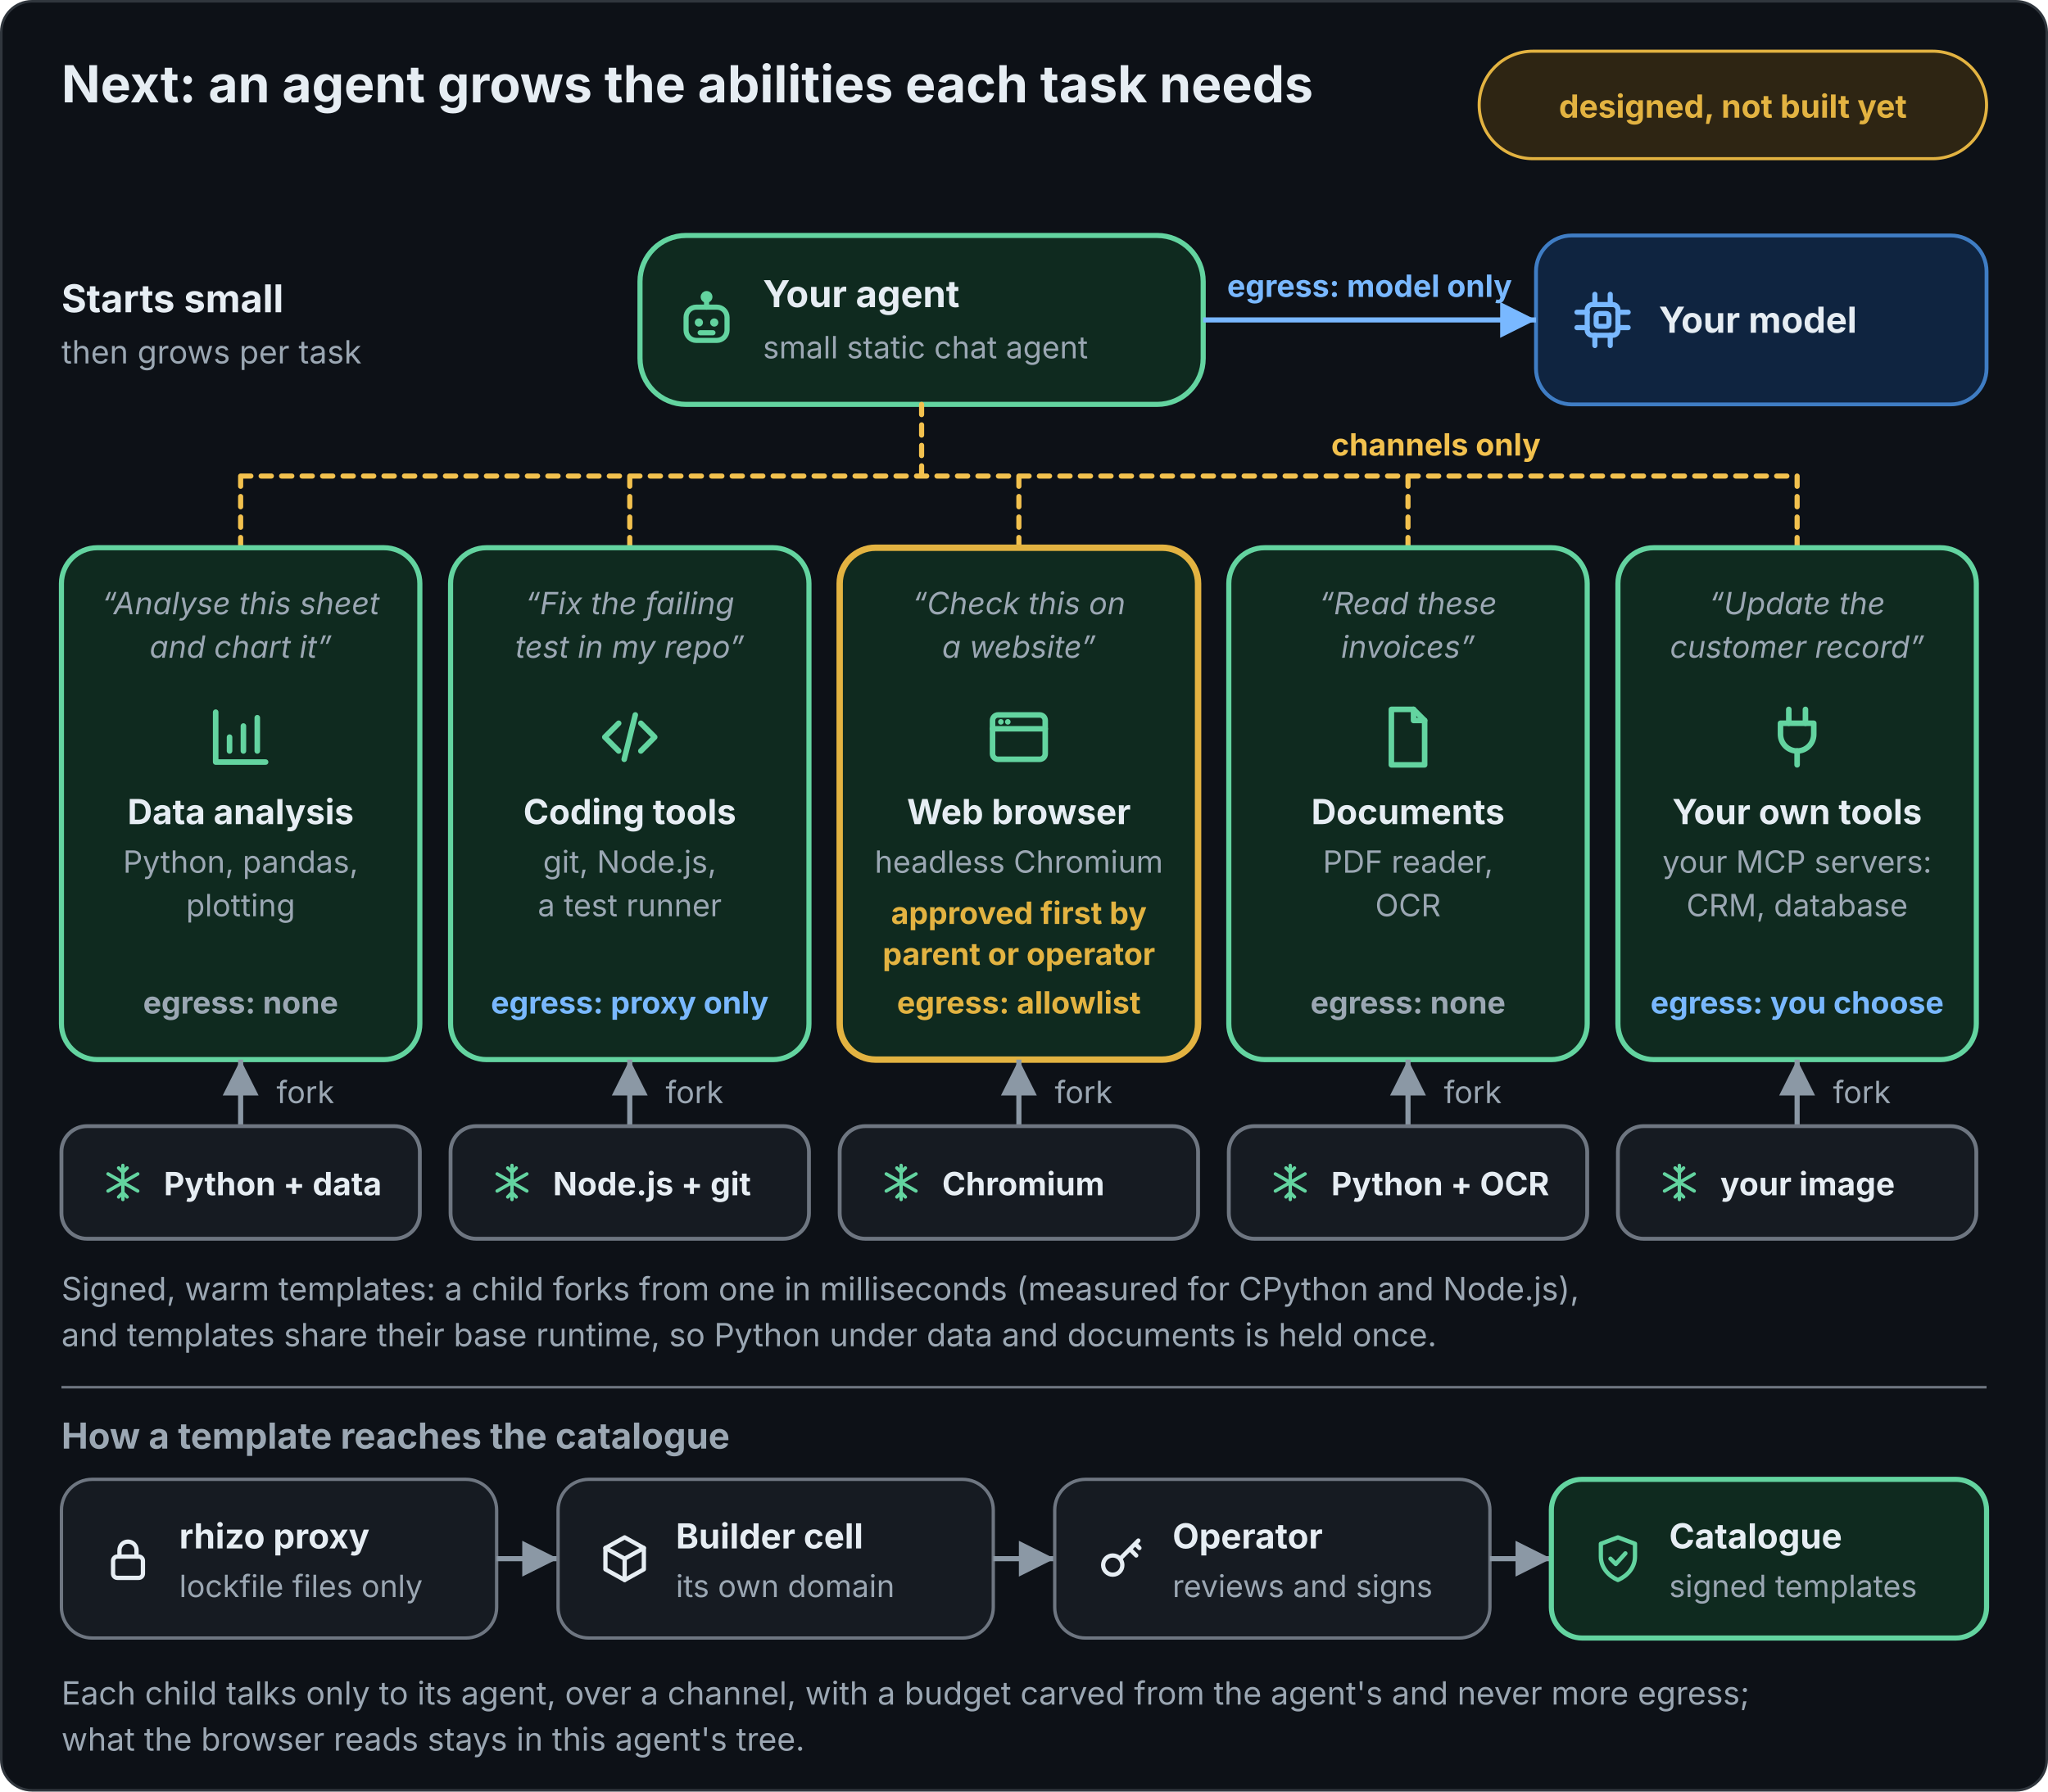
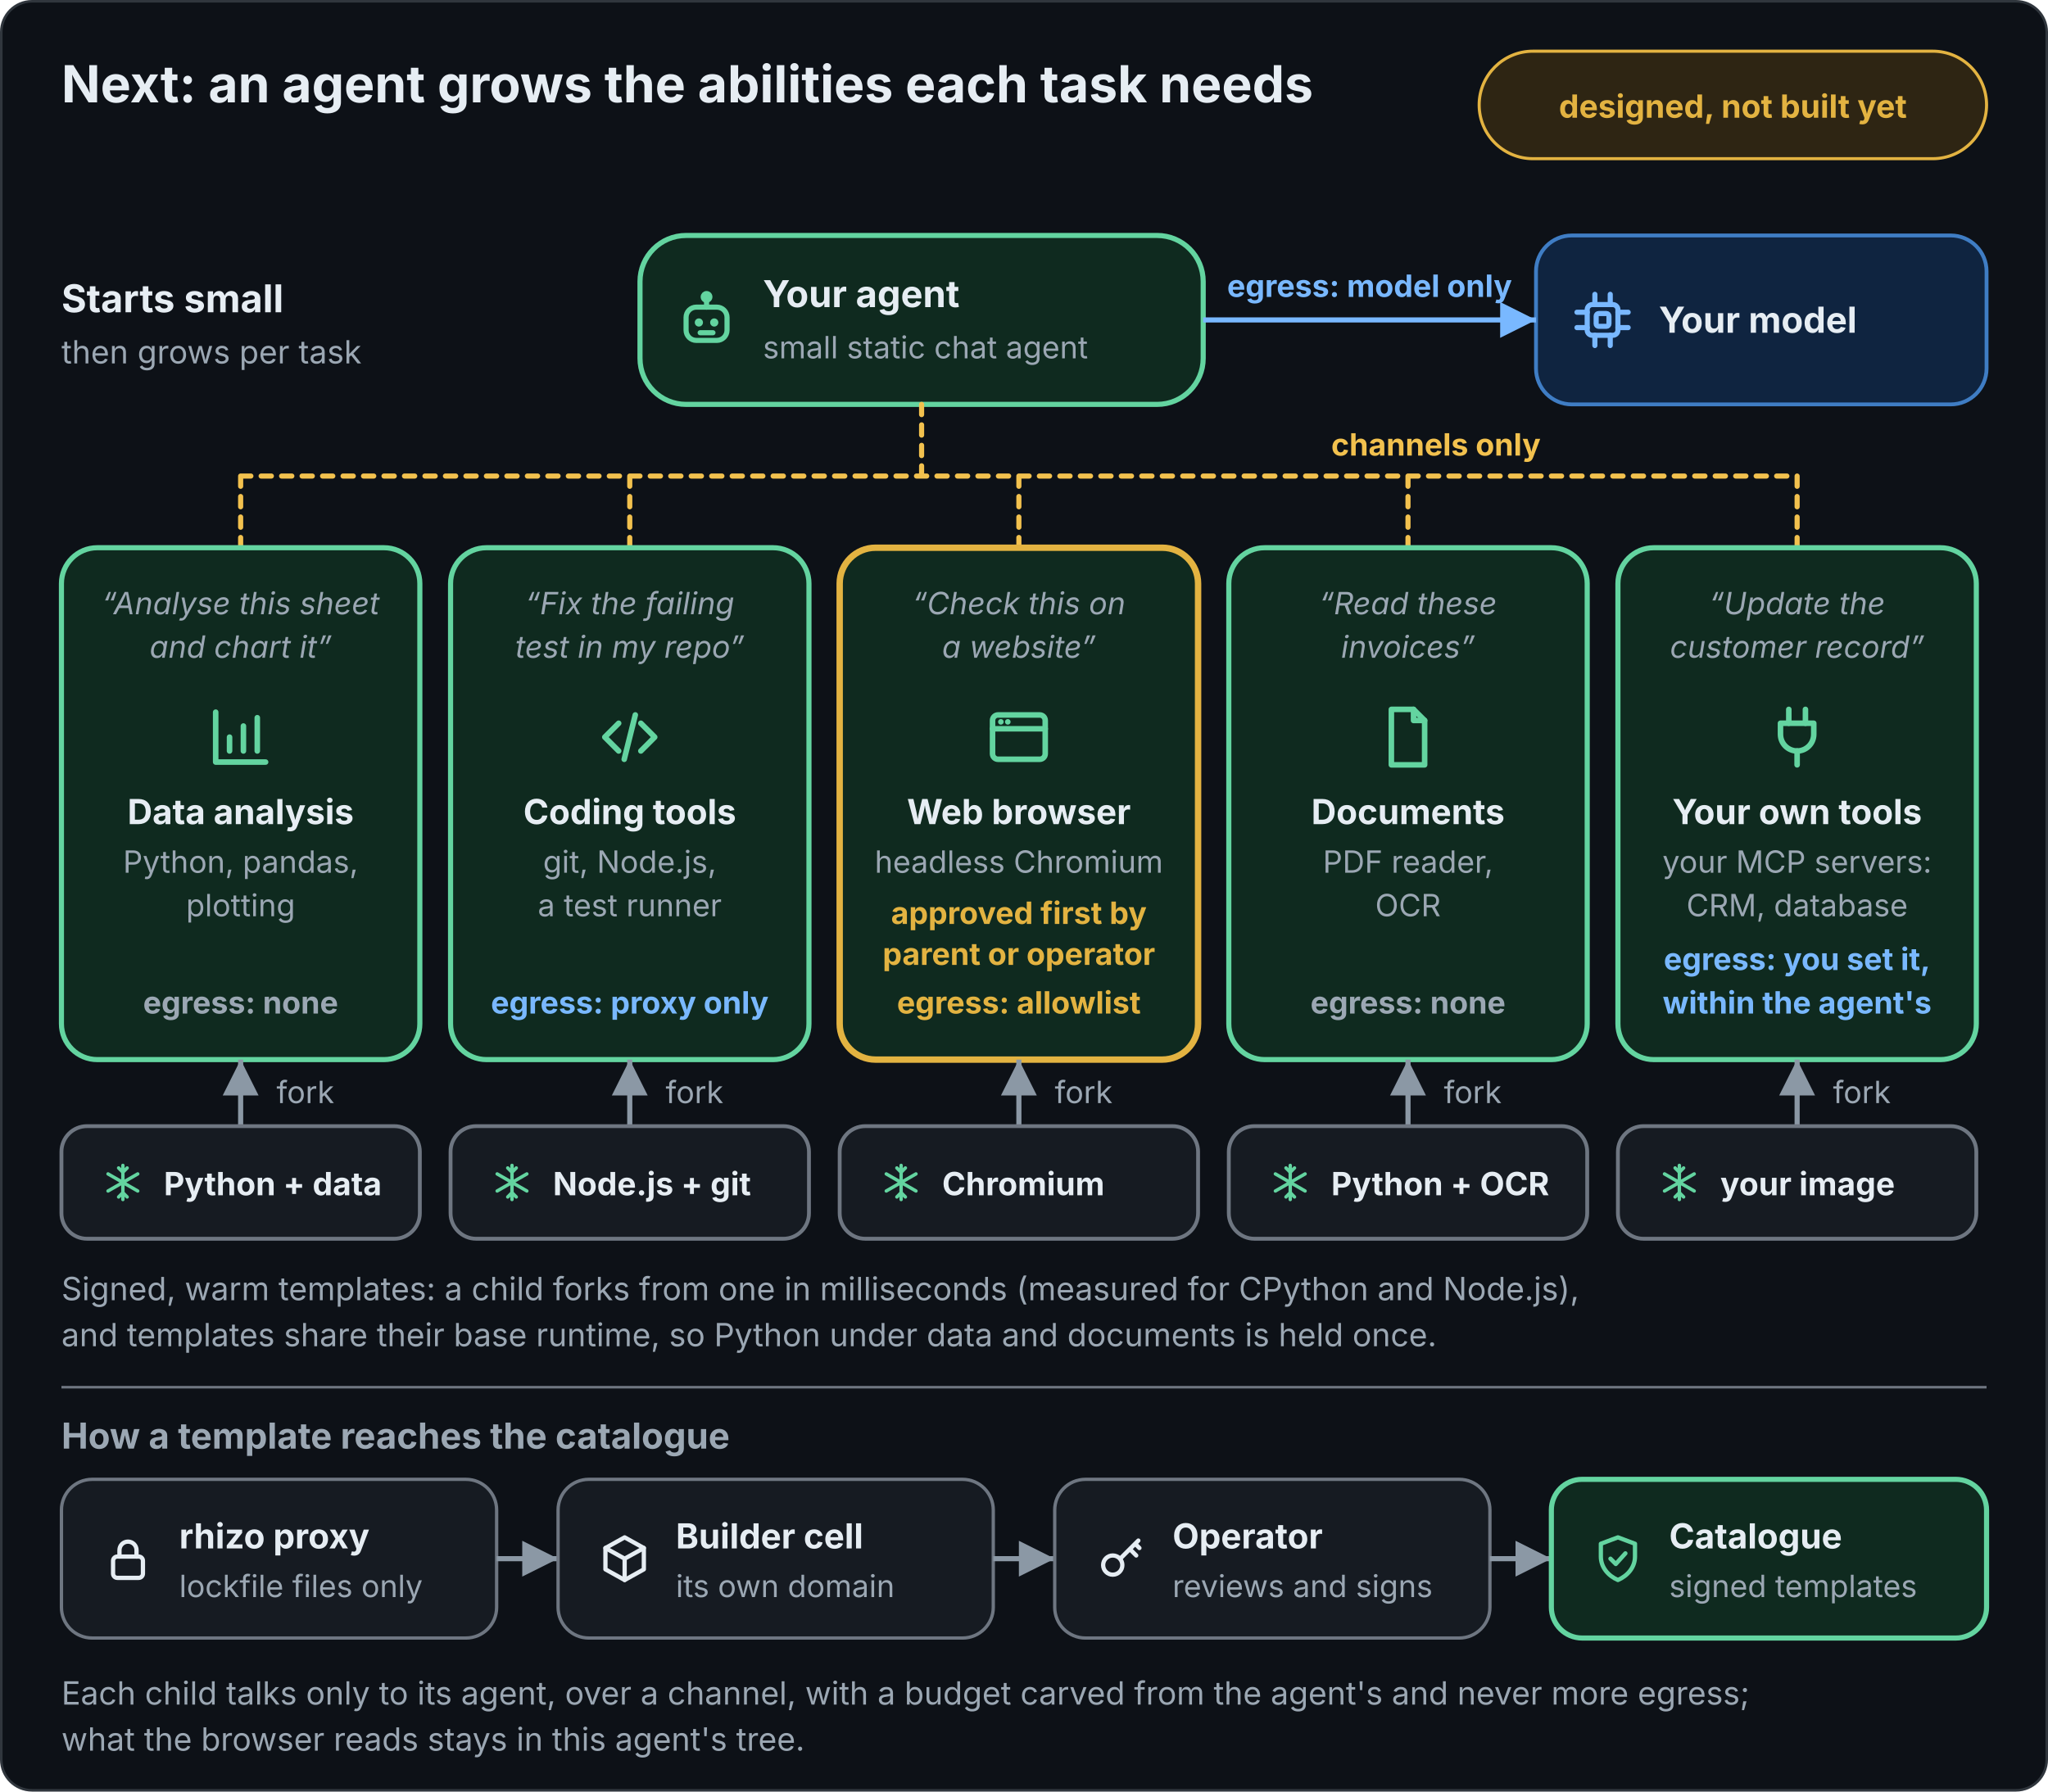
<svg xmlns="http://www.w3.org/2000/svg" viewBox="0 0 800 700" width="800" height="700" role="img" font-family="Inter, -apple-system, Segoe UI, Helvetica, Arial, sans-serif">
  <defs>
    <marker id="a" viewBox="0 0 10 10" refX="10" refY="5" markerWidth="7" markerHeight="7" orient="auto">
      <path d="M0 0L10 5L0 10z" fill="#8b98a5" />
    </marker>
    <marker id="g" viewBox="0 0 10 10" refX="10" refY="5" markerWidth="7" markerHeight="7" orient="auto">
      <path d="M0 0L10 5L0 10z" fill="#63d4a0" />
    </marker>
    <marker id="b" viewBox="0 0 10 10" refX="10" refY="5" markerWidth="7" markerHeight="7" orient="auto">
      <path d="M0 0L10 5L0 10z" fill="#79b8ff" />
    </marker>
    <marker id="o" viewBox="0 0 10 10" refX="10" refY="5" markerWidth="7" markerHeight="7" orient="auto">
      <path d="M0 0L10 5L0 10z" fill="#f2c14e" />
    </marker>
    <marker id="r" viewBox="0 0 10 10" refX="10" refY="5" markerWidth="7" markerHeight="7" orient="auto">
      <path d="M0 0L10 5L0 10z" fill="#ff8a80" />
    </marker>
    <marker id="c" viewBox="0 0 10 10" refX="10" refY="5" markerWidth="7" markerHeight="7" orient="auto">
      <path d="M0 0L10 5L0 10z" fill="#63d4a0" />
    </marker>
  </defs>
  <rect class="bg" x="0.5" y="0.5" width="799" height="699" rx="12" fill="#0d1117" stroke="#30363d" />
  <text x="24" y="40" font-size="20" fill="#e6edf3" font-weight="700">Next: an agent grows the abilities each task needs</text>
  <rect x="577.8" y="20" width="198.2" height="42" rx="21" fill="#2e2513" stroke="#e3b341" stroke-width="1.2" />
  <text x="676.9" y="46" font-size="12.5" fill="#e3b341" font-weight="700" text-anchor="middle">designed, not built yet</text>
  <text x="24" y="122" font-size="15" fill="#e6edf3" font-weight="700">Starts small</text>
  <text x="24" y="142" font-size="12.5" fill="#9ba7b3">then grows per task</text>
  <rect x="250" y="92" width="220" height="66" rx="18" fill="#0f2a1f" stroke="#63d4a0" stroke-width="2" />
  <g transform="translate(264 113) scale(1)" fill="none" stroke="#63d4a0" stroke-width="2" stroke-linecap="round" stroke-linejoin="round">
    <rect x="4" y="7" width="16" height="13" rx="4" fill="none" />
    <path d="M12 7V3.5" />
    <circle cx="12" cy="3" r="1.3" />
    <circle cx="9" cy="13" r="1.6" fill="#63d4a0" stroke="none" />
    <circle cx="15" cy="13" r="1.6" fill="#63d4a0" stroke="none" />
    <path d="M9.5 17h5" />
  </g>
  <text x="298" y="120" font-size="14.5" fill="#e6edf3" font-weight="700">Your agent</text>
  <text x="298" y="140" font-size="12" fill="#9ba7b3">small static chat agent</text>
  <rect x="600" y="92" width="176" height="66" rx="14" fill="#0f2440" stroke="#3f7dc4" stroke-width="1.5" />
  <g transform="translate(614 113) scale(1)" fill="none" stroke="#79b8ff" stroke-width="2" stroke-linecap="round" stroke-linejoin="round">
    <rect x="6" y="6" width="12" height="12" rx="2" />
    <rect x="9.5" y="9.5" width="5" height="5" rx="1" />
    <path d="M9 2v4M15 2v4M9 18v4M15 18v4M2 9h4M2 15h4M18 9h4M18 15h4" />
  </g>
  <text x="648" y="130" font-size="14" fill="#e6edf3" font-weight="700">Your model</text>
  <line x1="470" y1="125" x2="600" y2="125" stroke="#79b8ff" stroke-width="2" marker-end="url(#b)" />
  <text x="535" y="116" font-size="12" fill="#79b8ff" font-weight="700" text-anchor="middle">egress: model only</text>
  <path d="M360 158 V 186 M94.0 186 H 702.0 M94.0 186 V 214 M246.0 186 V 214 M398.0 186 V 214 M550.0 186 V 214 M702.0 186 V 214" fill="none" stroke="#f2c14e" stroke-width="2" stroke-linecap="round" stroke-linejoin="round" stroke-dasharray="4 4" />
  <text x="520" y="178" font-size="12" fill="#f2c14e" font-weight="700">channels only</text>
  <rect x="24" y="214" width="140" height="200" rx="14" fill="#0f2a1f" stroke="#63d4a0" stroke-width="2" />
  <text x="94.0" y="240" font-size="12" fill="#9ba7b3" text-anchor="middle" font-style="italic">“Analyse this sheet</text>
  <text x="94.0" y="257" font-size="12" fill="#9ba7b3" text-anchor="middle" font-style="italic">and chart it”</text>
  <g transform="translate(81 275) scale(1.08333)" fill="none" stroke="#63d4a0" stroke-width="2" stroke-linecap="round" stroke-linejoin="round">
    <path d="M3 3v18h18" />
    <path d="M8 17v-5M13 17V8M18 17V5" />
  </g>
  <text x="94.0" y="322" font-size="13.5" fill="#e6edf3" font-weight="700" text-anchor="middle">Data analysis</text>
  <text x="94.0" y="341" font-size="12" fill="#9ba7b3" text-anchor="middle">Python, pandas,</text>
  <text x="94.0" y="358" font-size="12" fill="#9ba7b3" text-anchor="middle">plotting</text>
  <text x="94.0" y="396" font-size="12" fill="#9ba7b3" font-weight="700" text-anchor="middle">egress: none</text>
  <line x1="94.0" y1="440" x2="94.0" y2="414" stroke="#8b98a5" stroke-width="2" marker-end="url(#a)" />
  <text x="108.0" y="431" font-size="12" fill="#9ba7b3">fork</text>
  <rect x="24" y="440" width="140" height="44" rx="10" fill="#161b22" stroke="#6e7681" stroke-width="1.5" />
  <g transform="translate(40 454) scale(0.666667)" fill="none" stroke="#63d4a0" stroke-width="2" stroke-linecap="round" stroke-linejoin="round">
    <path d="M12 2v20M3.3 7l17.4 10M3.3 17L20.7 7" />
    <path d="M9.5 3.5L12 6l2.5-2.5M9.5 20.5L12 18l2.5 2.5" />
  </g>
  <text x="64" y="467" font-size="12.5" fill="#e6edf3" font-weight="700">Python + data</text>
  <rect x="176" y="214" width="140" height="200" rx="14" fill="#0f2a1f" stroke="#63d4a0" stroke-width="2" />
  <text x="246.0" y="240" font-size="12" fill="#9ba7b3" text-anchor="middle" font-style="italic">“Fix the failing</text>
  <text x="246.0" y="257" font-size="12" fill="#9ba7b3" text-anchor="middle" font-style="italic">test in my repo”</text>
  <g transform="translate(233 275) scale(1.08333)" fill="none" stroke="#63d4a0" stroke-width="2" stroke-linecap="round" stroke-linejoin="round">
    <path d="M8 7l-5 5 5 5M16 7l5 5-5 5M14 4l-4 16" />
  </g>
  <text x="246.0" y="322" font-size="13.5" fill="#e6edf3" font-weight="700" text-anchor="middle">Coding tools</text>
  <text x="246.0" y="341" font-size="12" fill="#9ba7b3" text-anchor="middle">git, Node.js,</text>
  <text x="246.0" y="358" font-size="12" fill="#9ba7b3" text-anchor="middle">a test runner</text>
  <text x="246.0" y="396" font-size="12" fill="#79b8ff" font-weight="700" text-anchor="middle">egress: proxy only</text>
  <line x1="246.0" y1="440" x2="246.0" y2="414" stroke="#8b98a5" stroke-width="2" marker-end="url(#a)" />
  <text x="260.0" y="431" font-size="12" fill="#9ba7b3">fork</text>
  <rect x="176" y="440" width="140" height="44" rx="10" fill="#161b22" stroke="#6e7681" stroke-width="1.5" />
  <g transform="translate(192 454) scale(0.666667)" fill="none" stroke="#63d4a0" stroke-width="2" stroke-linecap="round" stroke-linejoin="round">
    <path d="M12 2v20M3.3 7l17.4 10M3.3 17L20.7 7" />
    <path d="M9.5 3.5L12 6l2.5-2.5M9.5 20.5L12 18l2.5 2.5" />
  </g>
  <text x="216" y="467" font-size="12.5" fill="#e6edf3" font-weight="700">Node.js + git</text>
  <rect x="328" y="214" width="140" height="200" rx="14" fill="#0f2a1f" stroke="#e3b341" stroke-width="2.5" />
  <text x="398.0" y="240" font-size="12" fill="#9ba7b3" text-anchor="middle" font-style="italic">“Check this on</text>
  <text x="398.0" y="257" font-size="12" fill="#9ba7b3" text-anchor="middle" font-style="italic">a website”</text>
  <g transform="translate(385 275) scale(1.08333)" fill="none" stroke="#63d4a0" stroke-width="2" stroke-linecap="round" stroke-linejoin="round">
    <rect x="2.5" y="4" width="19" height="16" rx="2" />
    <path d="M2.5 9h19" />
    <path d="M5.5 6.5h.01M8 6.5h.01" />
  </g>
  <text x="398.0" y="322" font-size="13.5" fill="#e6edf3" font-weight="700" text-anchor="middle">Web browser</text>
  <text x="398.0" y="341" font-size="12" fill="#9ba7b3" text-anchor="middle">headless Chromium</text>
  <text x="398.0" y="361" font-size="12" fill="#e3b341" font-weight="700" text-anchor="middle">approved first by</text>
  <text x="398.0" y="377" font-size="12" fill="#e3b341" font-weight="700" text-anchor="middle">parent or operator</text>
  <text x="398.0" y="396" font-size="12" fill="#e3b341" font-weight="700" text-anchor="middle">egress: allowlist</text>
  <line x1="398.0" y1="440" x2="398.0" y2="414" stroke="#8b98a5" stroke-width="2" marker-end="url(#a)" />
  <text x="412.0" y="431" font-size="12" fill="#9ba7b3">fork</text>
  <rect x="328" y="440" width="140" height="44" rx="10" fill="#161b22" stroke="#6e7681" stroke-width="1.5" />
  <g transform="translate(344 454) scale(0.666667)" fill="none" stroke="#63d4a0" stroke-width="2" stroke-linecap="round" stroke-linejoin="round">
    <path d="M12 2v20M3.3 7l17.4 10M3.3 17L20.7 7" />
    <path d="M9.5 3.5L12 6l2.5-2.5M9.5 20.5L12 18l2.5 2.5" />
  </g>
  <text x="368" y="467" font-size="12.5" fill="#e6edf3" font-weight="700">Chromium</text>
  <rect x="480" y="214" width="140" height="200" rx="14" fill="#0f2a1f" stroke="#63d4a0" stroke-width="2" />
  <text x="550.0" y="240" font-size="12" fill="#9ba7b3" text-anchor="middle" font-style="italic">“Read these</text>
  <text x="550.0" y="257" font-size="12" fill="#9ba7b3" text-anchor="middle" font-style="italic">invoices”</text>
  <g transform="translate(537 275) scale(1.08333)" fill="none" stroke="#63d4a0" stroke-width="2" stroke-linecap="round" stroke-linejoin="round">
    <path d="M6 2h8l4 4v16H6z" />
    <path d="M14 2v4h4" />
  </g>
  <text x="550.0" y="322" font-size="13.5" fill="#e6edf3" font-weight="700" text-anchor="middle">Documents</text>
  <text x="550.0" y="341" font-size="12" fill="#9ba7b3" text-anchor="middle">PDF reader,</text>
  <text x="550.0" y="358" font-size="12" fill="#9ba7b3" text-anchor="middle">OCR</text>
  <text x="550.0" y="396" font-size="12" fill="#9ba7b3" font-weight="700" text-anchor="middle">egress: none</text>
  <line x1="550.0" y1="440" x2="550.0" y2="414" stroke="#8b98a5" stroke-width="2" marker-end="url(#a)" />
  <text x="564.0" y="431" font-size="12" fill="#9ba7b3">fork</text>
  <rect x="480" y="440" width="140" height="44" rx="10" fill="#161b22" stroke="#6e7681" stroke-width="1.5" />
  <g transform="translate(496 454) scale(0.666667)" fill="none" stroke="#63d4a0" stroke-width="2" stroke-linecap="round" stroke-linejoin="round">
    <path d="M12 2v20M3.3 7l17.4 10M3.3 17L20.7 7" />
    <path d="M9.5 3.5L12 6l2.5-2.5M9.5 20.5L12 18l2.5 2.5" />
  </g>
  <text x="520" y="467" font-size="12.5" fill="#e6edf3" font-weight="700">Python + OCR</text>
  <rect x="632" y="214" width="140" height="200" rx="14" fill="#0f2a1f" stroke="#63d4a0" stroke-width="2" />
  <text x="702.0" y="240" font-size="12" fill="#9ba7b3" text-anchor="middle" font-style="italic">“Update the</text>
  <text x="702.0" y="257" font-size="12" fill="#9ba7b3" text-anchor="middle" font-style="italic">customer record”</text>
  <g transform="translate(689 275) scale(1.08333)" fill="none" stroke="#63d4a0" stroke-width="2" stroke-linecap="round" stroke-linejoin="round">
    <path d="M9 2v5M15 2v5" />
    <path d="M6 7h12v4a6 6 0 0 1-12 0z" />
    <path d="M12 17v5" />
  </g>
  <text x="702.0" y="322" font-size="13.5" fill="#e6edf3" font-weight="700" text-anchor="middle">Your own tools</text>
  <text x="702.0" y="341" font-size="12" fill="#9ba7b3" text-anchor="middle">your MCP servers:</text>
  <text x="702.0" y="358" font-size="12" fill="#9ba7b3" text-anchor="middle">CRM, database</text>
-   <text x="702.0" y="396" font-size="12" fill="#79b8ff" font-weight="700" text-anchor="middle">egress: you choose</text>
+   <text x="702.0" y="396" font-size="12" fill="#79b8ff" font-weight="700" text-anchor="middle">within the agent's</text>
+   <text x="702.0" y="379" font-size="12" fill="#79b8ff" font-weight="700" text-anchor="middle">egress: you set it,</text>
  <line x1="702.0" y1="440" x2="702.0" y2="414" stroke="#8b98a5" stroke-width="2" marker-end="url(#a)" />
  <text x="716.0" y="431" font-size="12" fill="#9ba7b3">fork</text>
  <rect x="632" y="440" width="140" height="44" rx="10" fill="#161b22" stroke="#6e7681" stroke-width="1.5" />
  <g transform="translate(648 454) scale(0.666667)" fill="none" stroke="#63d4a0" stroke-width="2" stroke-linecap="round" stroke-linejoin="round">
    <path d="M12 2v20M3.3 7l17.4 10M3.3 17L20.7 7" />
    <path d="M9.5 3.5L12 6l2.5-2.5M9.5 20.5L12 18l2.5 2.5" />
  </g>
  <text x="672" y="467" font-size="12.5" fill="#e6edf3" font-weight="700">your image</text>
  <text x="24" y="508" font-size="12.5" fill="#9ba7b3">Signed, warm templates: a child forks from one in milliseconds (measured for CPython and Node.js),</text>
  <text x="24" y="526" font-size="12.5" fill="#9ba7b3">and templates share their base runtime, so Python under data and documents is held once.</text>
  <line x1="24" y1="542" x2="776" y2="542" stroke="#6e7681" stroke-width="1" />
  <text x="24" y="566" font-size="14" fill="#9ba7b3" font-weight="700">How a template reaches the catalogue</text>
  <rect x="24" y="578" width="170" height="62" rx="12" fill="#161b22" stroke="#6e7681" stroke-width="1.3" />
  <g transform="translate(40 599) scale(0.833333)" fill="none" stroke="#e6edf3" stroke-width="2" stroke-linecap="round" stroke-linejoin="round">
    <rect x="5" y="11" width="14" height="10" rx="2" />
    <path d="M8 11V8a4 4 0 0 1 8 0v3" />
  </g>
  <text x="70" y="605" font-size="13.5" fill="#e6edf3" font-weight="700">rhizo proxy</text>
  <text x="70" y="624" font-size="12" fill="#9ba7b3">lockfile files only</text>
  <line x1="194" y1="609" x2="218" y2="609" stroke="#8b98a5" stroke-width="2" marker-end="url(#a)" />
  <rect x="218" y="578" width="170" height="62" rx="12" fill="#161b22" stroke="#6e7681" stroke-width="1.3" />
  <g transform="translate(234 599) scale(0.833333)" fill="none" stroke="#e6edf3" stroke-width="2" stroke-linecap="round" stroke-linejoin="round">
    <path d="M12 2l9 5v10l-9 5-9-5V7z" />
    <path d="M3 7l9 5 9-5M12 12v10" />
  </g>
  <text x="264" y="605" font-size="13.5" fill="#e6edf3" font-weight="700">Builder cell</text>
  <text x="264" y="624" font-size="12" fill="#9ba7b3">its own domain</text>
  <line x1="388" y1="609" x2="412" y2="609" stroke="#8b98a5" stroke-width="2" marker-end="url(#a)" />
  <rect x="412" y="578" width="170" height="62" rx="12" fill="#161b22" stroke="#6e7681" stroke-width="1.3" />
  <g transform="translate(428 599) scale(0.833333)" fill="none" stroke="#e6edf3" stroke-width="2" stroke-linecap="round" stroke-linejoin="round">
    <circle cx="8" cy="15" r="4.5" />
    <path d="M11.5 12L20 3.5M16 7.5l3 3M18.5 5l2 2" />
  </g>
  <text x="458" y="605" font-size="13.5" fill="#e6edf3" font-weight="700">Operator</text>
  <text x="458" y="624" font-size="12" fill="#9ba7b3">reviews and signs</text>
  <line x1="582" y1="609" x2="606" y2="609" stroke="#8b98a5" stroke-width="2" marker-end="url(#a)" />
  <rect x="606" y="578" width="170" height="62" rx="12" fill="#0f2a1f" stroke="#63d4a0" stroke-width="2" />
  <g transform="translate(622 599) scale(0.833333)" fill="none" stroke="#63d4a0" stroke-width="2" stroke-linecap="round" stroke-linejoin="round">
    <path d="M12 2l8 3v6c0 5-3.4 9-8 11-4.6-2-8-6-8-11V5z" fill="none" />
    <path d="M8.5 12l2.5 2.5 4.5-5" />
  </g>
  <text x="652" y="605" font-size="13.5" fill="#e6edf3" font-weight="700">Catalogue</text>
  <text x="652" y="624" font-size="12" fill="#9ba7b3">signed templates</text>
  <text x="24" y="666" font-size="12.5" fill="#9ba7b3">Each child talks only to its agent, over a channel, with a budget carved from the agent's and never more egress;</text>
  <text x="24" y="684" font-size="12.5" fill="#9ba7b3">what the browser reads stays in this agent's tree.</text>
</svg>
